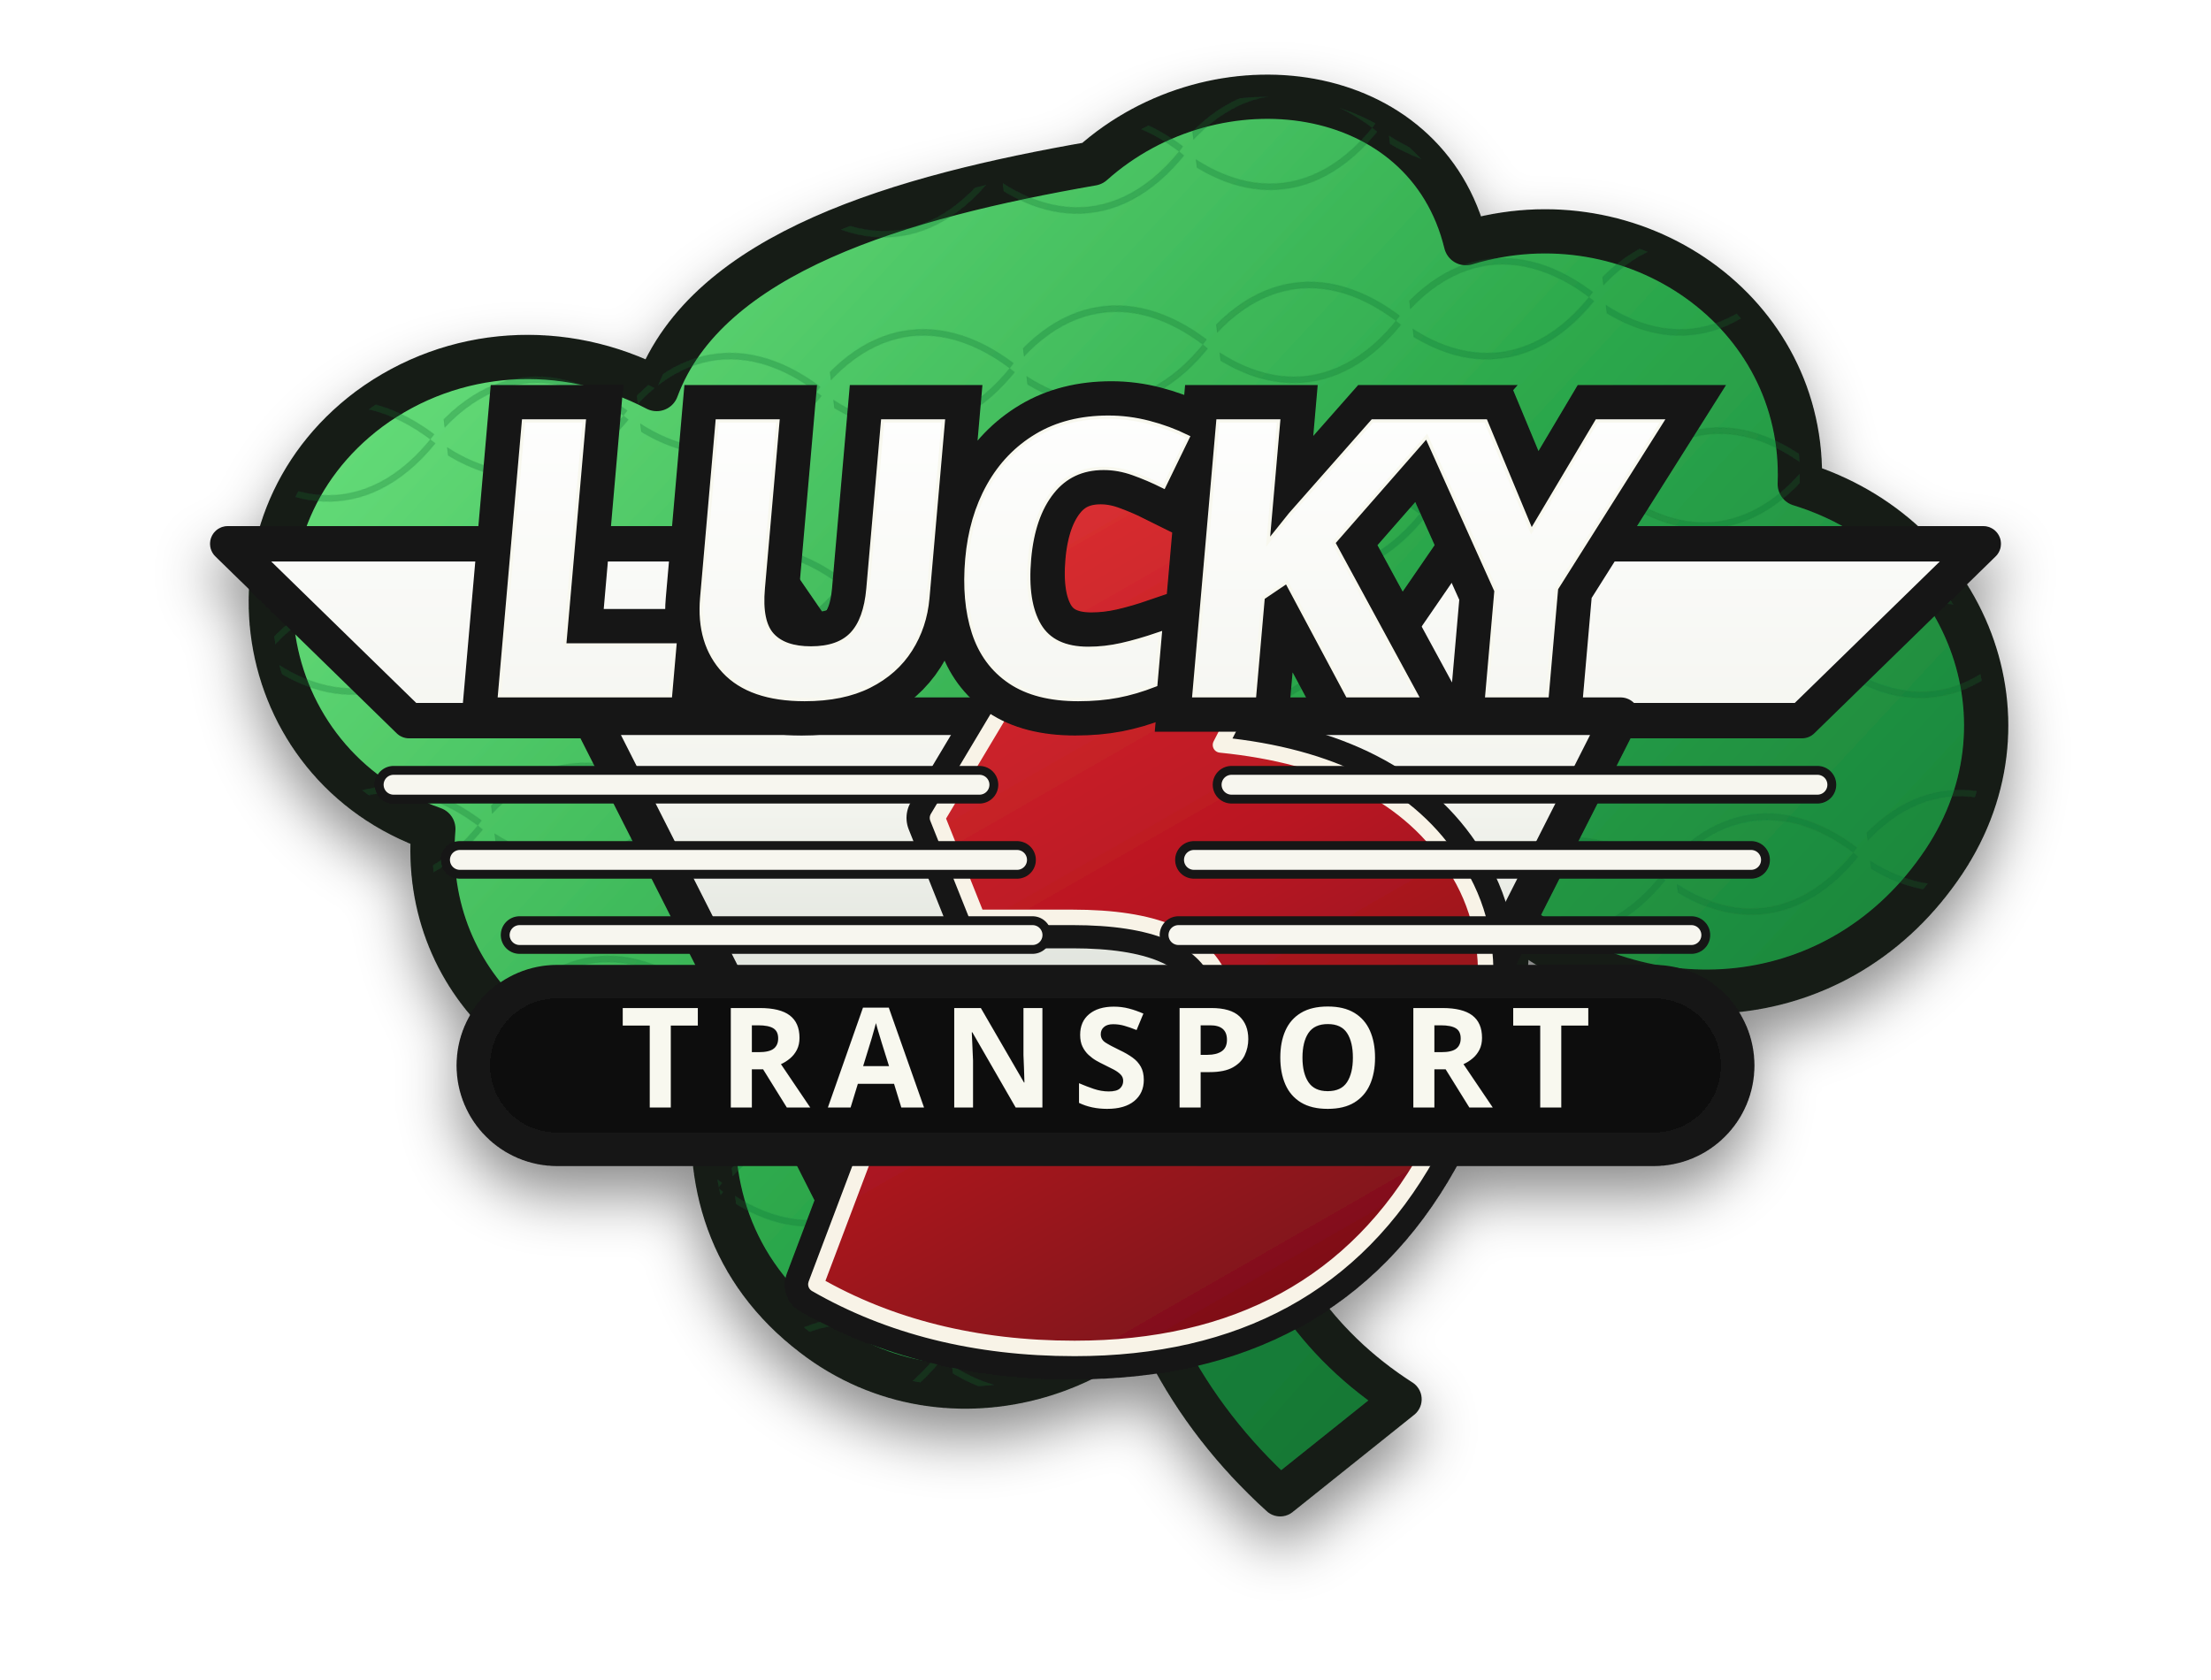
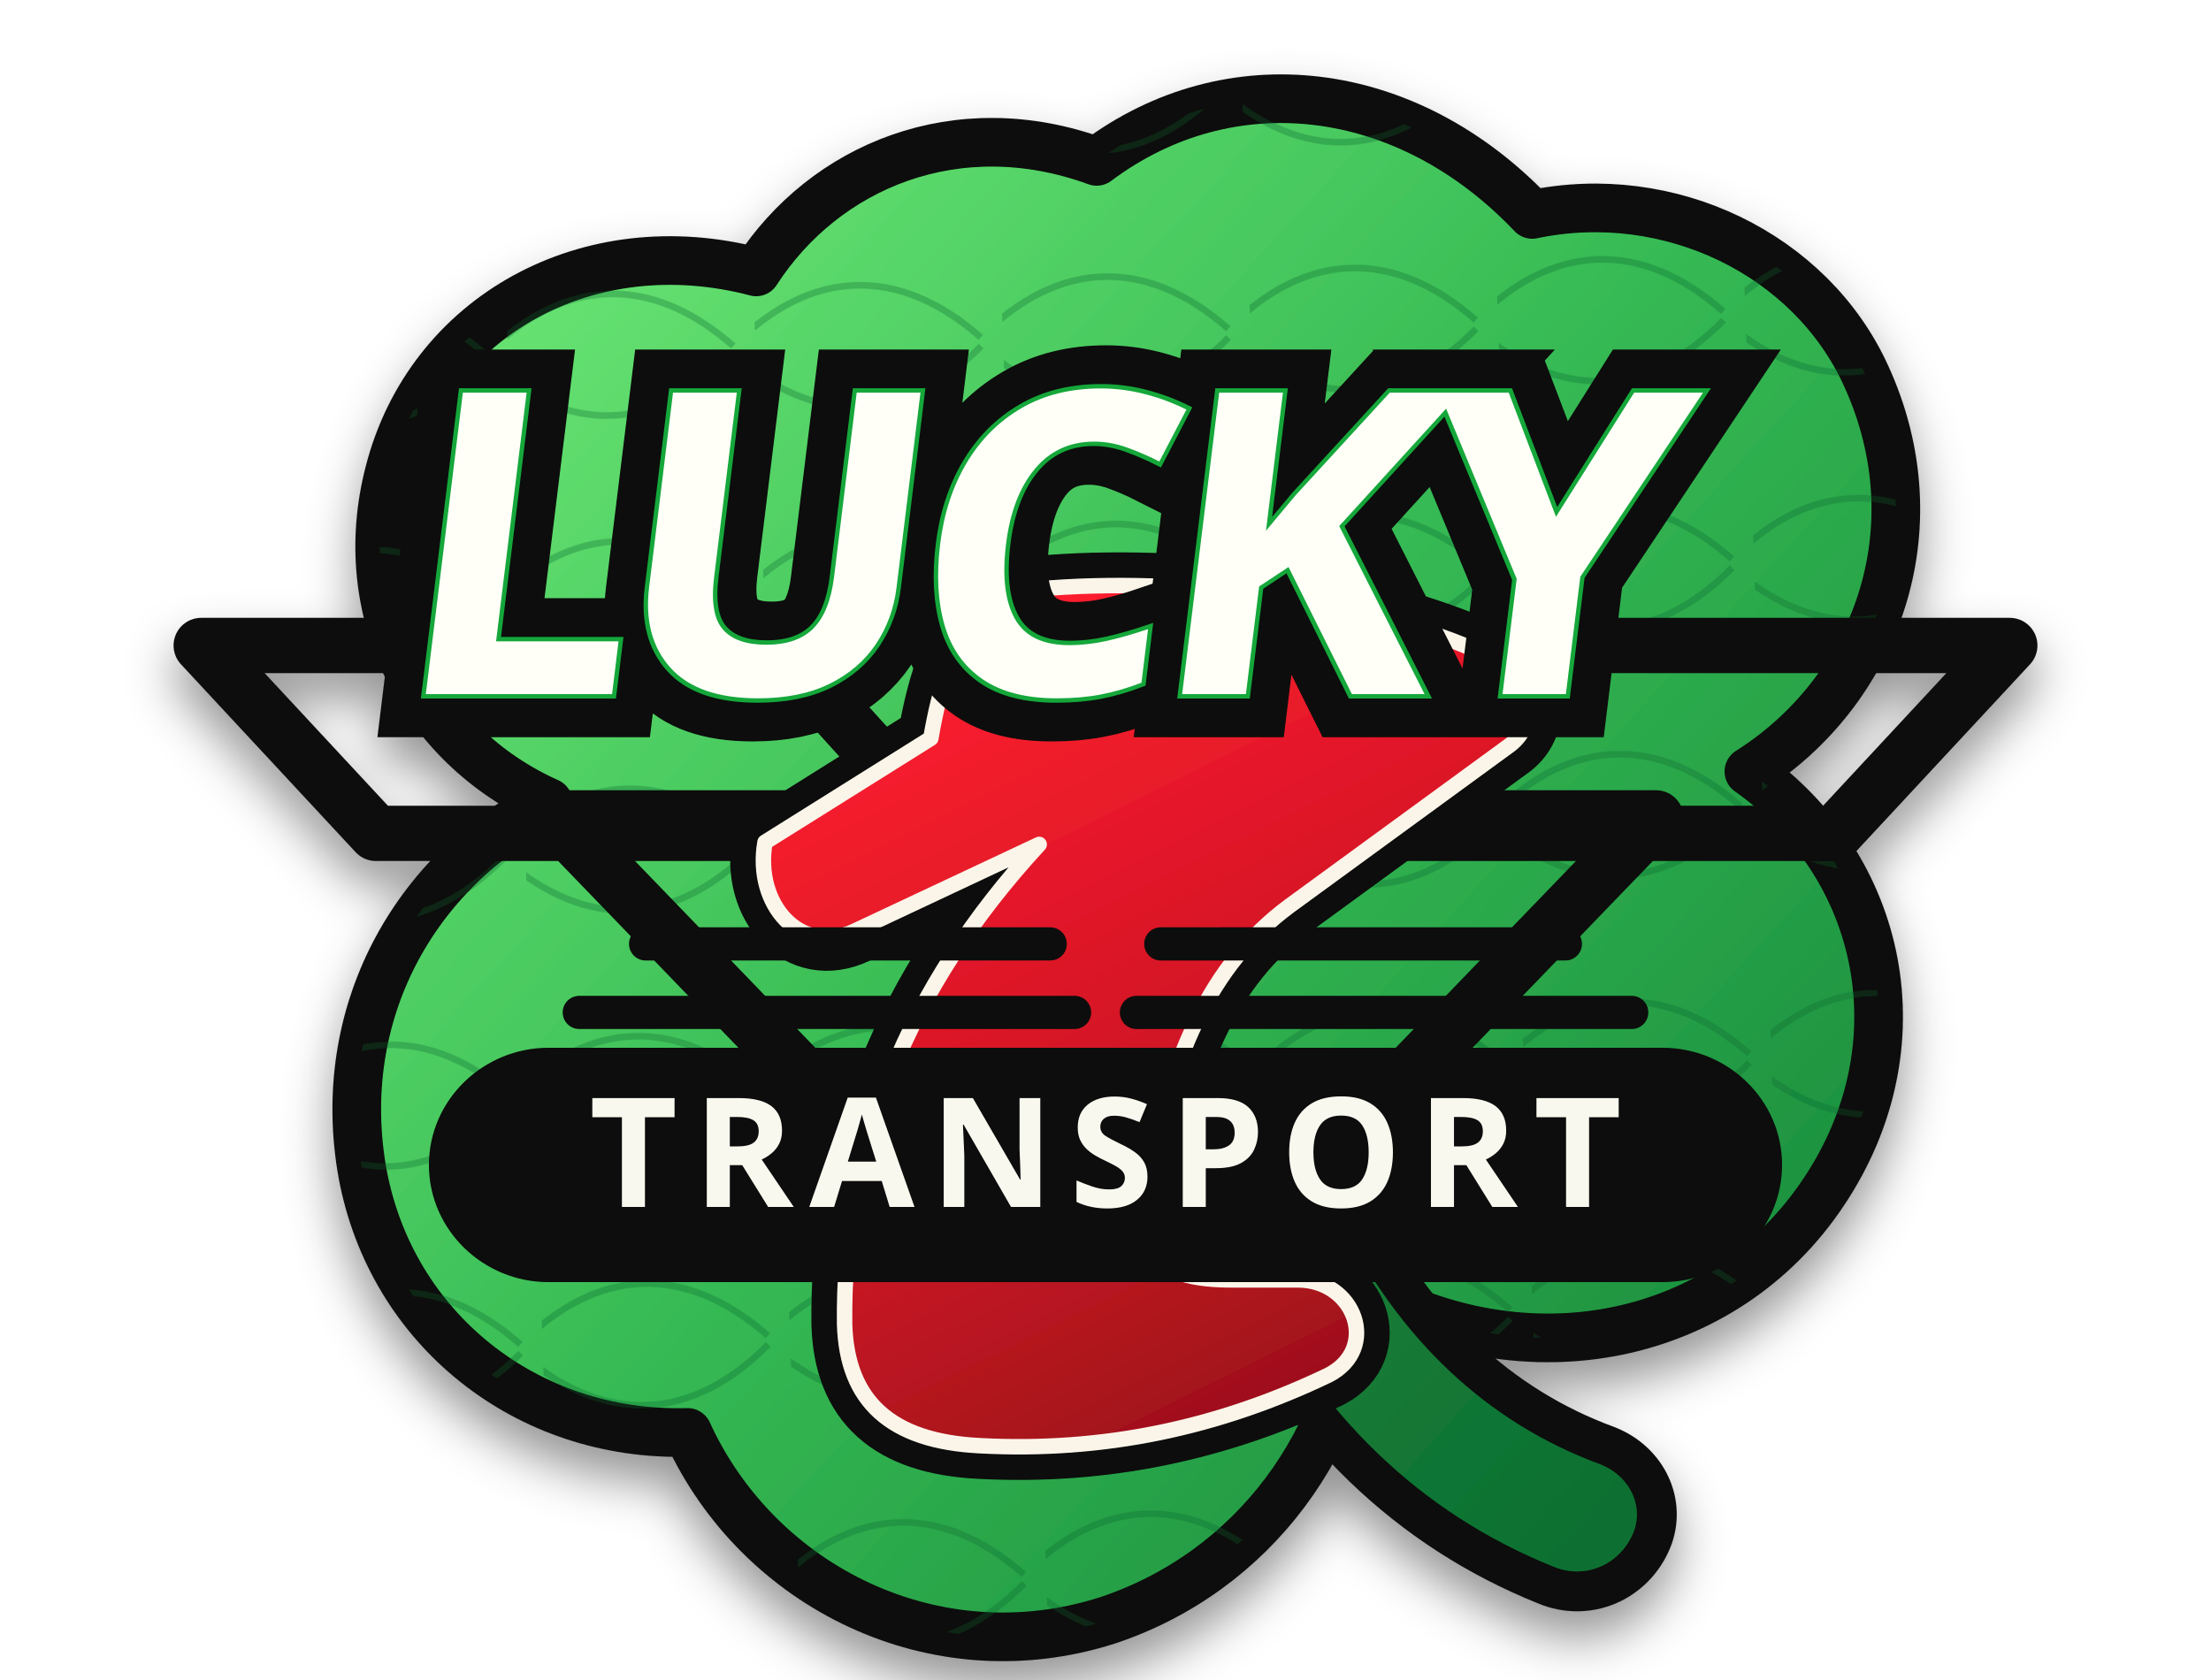
<svg xmlns="http://www.w3.org/2000/svg" viewBox="0 0 1000 760" role="img" aria-labelledby="title desc">
  <defs>
    <filter id="drop" x="-12%" y="-12%" width="124%" height="124%">
-       <feDropShadow dx="0" dy="13" stdDeviation="13" flood-color="#000" flood-opacity=".45" />
+       <feDropShadow dx="0" dy="12" stdDeviation="11" flood-color="#000" flood-opacity=".42" />
    </filter>
-     <linearGradient id="leaf" x1="195" y1="106" x2="779" y2="648" gradientUnits="userSpaceOnUse">
-       <stop offset="0" stop-color="#68df7b" />
-       <stop offset=".5" stop-color="#2eaa4d" />
-       <stop offset="1" stop-color="#157c37" />
+     <linearGradient id="leaf" x1="170" y1="86" x2="830" y2="690" gradientUnits="userSpaceOnUse">
+       <stop offset="0" stop-color="#71eb78" />
+       <stop offset=".5" stop-color="#36ba54" />
+       <stop offset="1" stop-color="#16863a" />
    </linearGradient>
    <linearGradient id="leafDark" x1="185" y1="135" x2="780" y2="665" gradientUnits="userSpaceOnUse">
      <stop offset="0" stop-color="#28a94a" />
      <stop offset="1" stop-color="#0e6e31" />
    </linearGradient>
    <linearGradient id="whiteMetal" x1="0" y1="170" x2="0" y2="520" gradientUnits="userSpaceOnUse">
      <stop offset="0" stop-color="#fff" />
      <stop offset=".55" stop-color="#f3f4ee" />
      <stop offset="1" stop-color="#cfd5ce" />
    </linearGradient>
-     <linearGradient id="redSeven" x1="388" y1="227" x2="589" y2="578" gradientUnits="userSpaceOnUse">
-       <stop offset="0" stop-color="#e23635" />
-       <stop offset=".55" stop-color="#b91622" />
-       <stop offset="1" stop-color="#7f1119" />
+     <linearGradient id="redSeven" x1="405" y1="292" x2="580" y2="645" gradientUnits="userSpaceOnUse">
+       <stop offset="0" stop-color="#ff202f" />
+       <stop offset=".52" stop-color="#d41426" />
+       <stop offset="1" stop-color="#9a111a" />
    </linearGradient>
-     <pattern id="leafVeins" width="88" height="88" patternUnits="userSpaceOnUse" patternTransform="rotate(-7)">
-       <path d="M-6 44c28-27 60-27 88 0m-88 2c28 27 60 27 88 0" fill="none" stroke="#0b6c31" stroke-width="3" opacity=".33" />
+     <pattern id="leafVeins" width="112" height="112" patternUnits="userSpaceOnUse" patternTransform="rotate(-2)">
+       <path d="M-10 56c36-34 76-34 112 0m-112 4c36 34 76 34 112 0" fill="none" stroke="#0a662e" stroke-width="3" opacity=".36" />
    </pattern>
  </defs>
  <g filter="url(#drop)">
-     <path d="M494 74c56-50 151-38 169 36 76-23 154 31 151 109 75 23 110 108 63 174-48 68-137 72-196 21 7 80-56 148-134 140-28 69-118 97-179 50-38-29-50-70-44-113-72 9-134-44-128-116-83-29-100-137-29-190 38-28 88-31 130-9 23-62 111-87 197-102Z" fill="url(#leaf)" stroke="#171a17" stroke-width="20" stroke-linejoin="round" />
-     <path d="M494 74c56-50 151-38 169 36 76-23 154 31 151 109 75 23 110 108 63 174-48 68-137 72-196 21 7 80-56 148-134 140-28 69-118 97-179 50-38-29-50-70-44-113-72 9-134-44-128-116-83-29-100-137-29-190 38-28 88-31 130-9 23-62 111-87 197-102Z" fill="url(#leafVeins)" opacity=".85" />
-     <path d="M559 522c11 49 36 86 75 111l-55 44c-43-39-69-89-75-146Z" fill="url(#leafDark)" stroke="#171a17" stroke-width="18" stroke-linejoin="round" />
-     <path d="M103 246h238l55 80H185Z" fill="url(#whiteMetal)" stroke="#151515" stroke-width="16" stroke-linejoin="round" />
-     <path d="M897 246H659l-55 80h211Z" fill="url(#whiteMetal)" stroke="#151515" stroke-width="16" stroke-linejoin="round" />
-     <path d="M267 324h466L615 557H385Z" fill="url(#whiteMetal)" stroke="#151515" stroke-width="17" stroke-linejoin="round" />
-     <path d="M425 218h188l-61 119c50 5 86 23 106 55 22 34 18 78-12 130-33 59-87 88-160 88-45 0-84-10-117-29l34-90c25 18 52 27 81 27 25 0 44-9 58-26 13-16 17-33 10-49-8-19-30-28-67-28h-43l-18-45 52-87H398Z" fill="url(#redSeven)" stroke="#151515" stroke-width="28" stroke-linejoin="round" />
-     <path d="M425 218h188l-61 119c50 5 86 23 106 55 22 34 18 78-12 130-33 59-87 88-160 88-45 0-84-10-117-29l34-90c25 18 52 27 81 27 25 0 44-9 58-26 13-16 17-33 10-49-8-19-30-28-67-28h-43l-18-45 52-87H398Z" fill="url(#redSeven)" stroke="#f8f3e7" stroke-width="7" stroke-linejoin="round" />
-     <path d="M178 355h265m-235 34h252m-225 34h232M557 355h265m-282 34h252m-259 34h232" fill="none" stroke="#151515" stroke-width="17" stroke-linecap="round" />
-     <path d="M178 355h265m-235 34h252m-225 34h232M557 355h265m-282 34h252m-259 34h232" fill="none" stroke="#f7f6ef" stroke-width="9" stroke-linecap="round" />
-     <text x="503" y="314" text-anchor="middle" transform="skewX(-5)" font-family="Impact, Arial Black, sans-serif" font-size="172" font-weight="900" letter-spacing="-7" fill="#f8f8ef" stroke="#151515" stroke-width="34" paint-order="stroke">LUCKY</text>
-     <text x="503" y="314" text-anchor="middle" transform="skewX(-5)" font-family="Impact, Arial Black, sans-serif" font-size="172" font-weight="900" letter-spacing="-7" fill="url(#whiteMetal)" stroke="#f8f8ef" stroke-width="3" paint-order="stroke">LUCKY</text>
-     <path d="M252 444h496c21 0 38 17 38 38s-17 38-38 38H252c-21 0-38-17-38-38s17-38 38-38Z" fill="#111" stroke="#151515" stroke-width="15" />
-     <text x="500" y="501" text-anchor="middle" font-family="Arial Black, Impact, sans-serif" font-size="63" font-weight="900" letter-spacing="8" fill="#f8f8ef">TRANSPORT</text>
+     <path d="M496 73c60-45 140-36 197 24 62-13 126 18 151 73 32 70 4 143-53 179 61 43 78 124 34 190-45 68-135 86-210 43-4 69-48 129-114 151-78 25-158-15-190-85-73 2-134-47-147-117-13-72 23-137 84-168-58-26-88-87-72-149 18-71 90-111 166-91 31-48 91-73 154-50Z" fill="url(#leaf)" stroke="#070907" stroke-width="22" stroke-linejoin="round" />
+     <path d="M496 73c60-45 140-36 197 24 62-13 126 18 151 73 32 70 4 143-53 179 61 43 78 124 34 190-45 68-135 86-210 43-4 69-48 129-114 151-78 25-158-15-190-85-73 2-134-47-147-117-13-72 23-137 84-168-58-26-88-87-72-149 18-71 90-111 166-91 31-48 91-73 154-50Z" fill="url(#leafVeins)" opacity=".86" />
+     <path d="M614 548c26 52 64 88 113 106 18 7 27 26 20 43-8 19-29 28-48 20-62-25-110-71-143-138Z" fill="url(#leafDark)" stroke="#070907" stroke-width="18" stroke-linejoin="round" />
+     <path d="M91 292h260l77 85H170Z" fill="none" stroke="#070907" stroke-width="25" stroke-linejoin="round" />
+     <path d="M909 292H649l-77 85h258Z" fill="none" stroke="#070907" stroke-width="25" stroke-linejoin="round" />
+     <path d="M251 370h498L500 628Z" fill="none" stroke="#070907" stroke-width="25" stroke-linejoin="round" />
+     <path d="M421 334c8-47 23-66 54-68 68-5 151 7 203 33 15 8 18 28 5 38l-100 73c-35 26-55 68-65 133-4 25 7 36 39 36h30c26 0 37 31 14 43-50 24-102 35-158 32-40-2-60-20-61-55-1-79 28-152 88-217l-83 39c-25 12-46-12-41-40Z" fill="url(#redSeven)" stroke="#070907" stroke-width="30" stroke-linejoin="round" />
+     <path d="M421 334c8-47 23-66 54-68 68-5 151 7 203 33 15 8 18 28 5 38l-100 73c-35 26-55 68-65 133-4 25 7 36 39 36h30c26 0 37 31 14 43-50 24-102 35-158 32-40-2-60-20-61-55-1-79 28-152 88-217l-83 39c-25 12-46-12-41-40Z" fill="url(#redSeven)" stroke="#fbf5e9" stroke-width="7" stroke-linejoin="round" />
+     <path d="M292 427h183m-213 31h224m-187 31h183M525 427h183m-194 31h224m-204 31h183" fill="none" stroke="#070907" stroke-width="15" stroke-linecap="round" />
+     <text x="503" y="314" text-anchor="middle" transform="skewX(-7)" font-family="Impact, Arial Black, sans-serif" font-size="191" font-weight="900" letter-spacing="-10" fill="#f8f8ef" stroke="#070907" stroke-width="39" paint-order="stroke">LUCKY</text>
+     <text x="503" y="314" text-anchor="middle" transform="skewX(-7)" font-family="Impact, Arial Black, sans-serif" font-size="191" font-weight="900" letter-spacing="-10" fill="#fffef7" stroke="#12a73a" stroke-width="4" paint-order="stroke">LUCKY</text>
+     <path d="M248 482h504c25 0 46 20 46 45s-21 45-46 45H248c-25 0-46-20-46-45s21-45 46-45Z" fill="#080908" stroke="#070907" stroke-width="16" />
+     <text x="500" y="501" text-anchor="middle" font-family="Arial Black, Impact, sans-serif" font-size="69" font-weight="900" letter-spacing="7" transform="translate(0 45)" fill="#f8f8ef">TRANSPORT</text>
  </g>
</svg>
